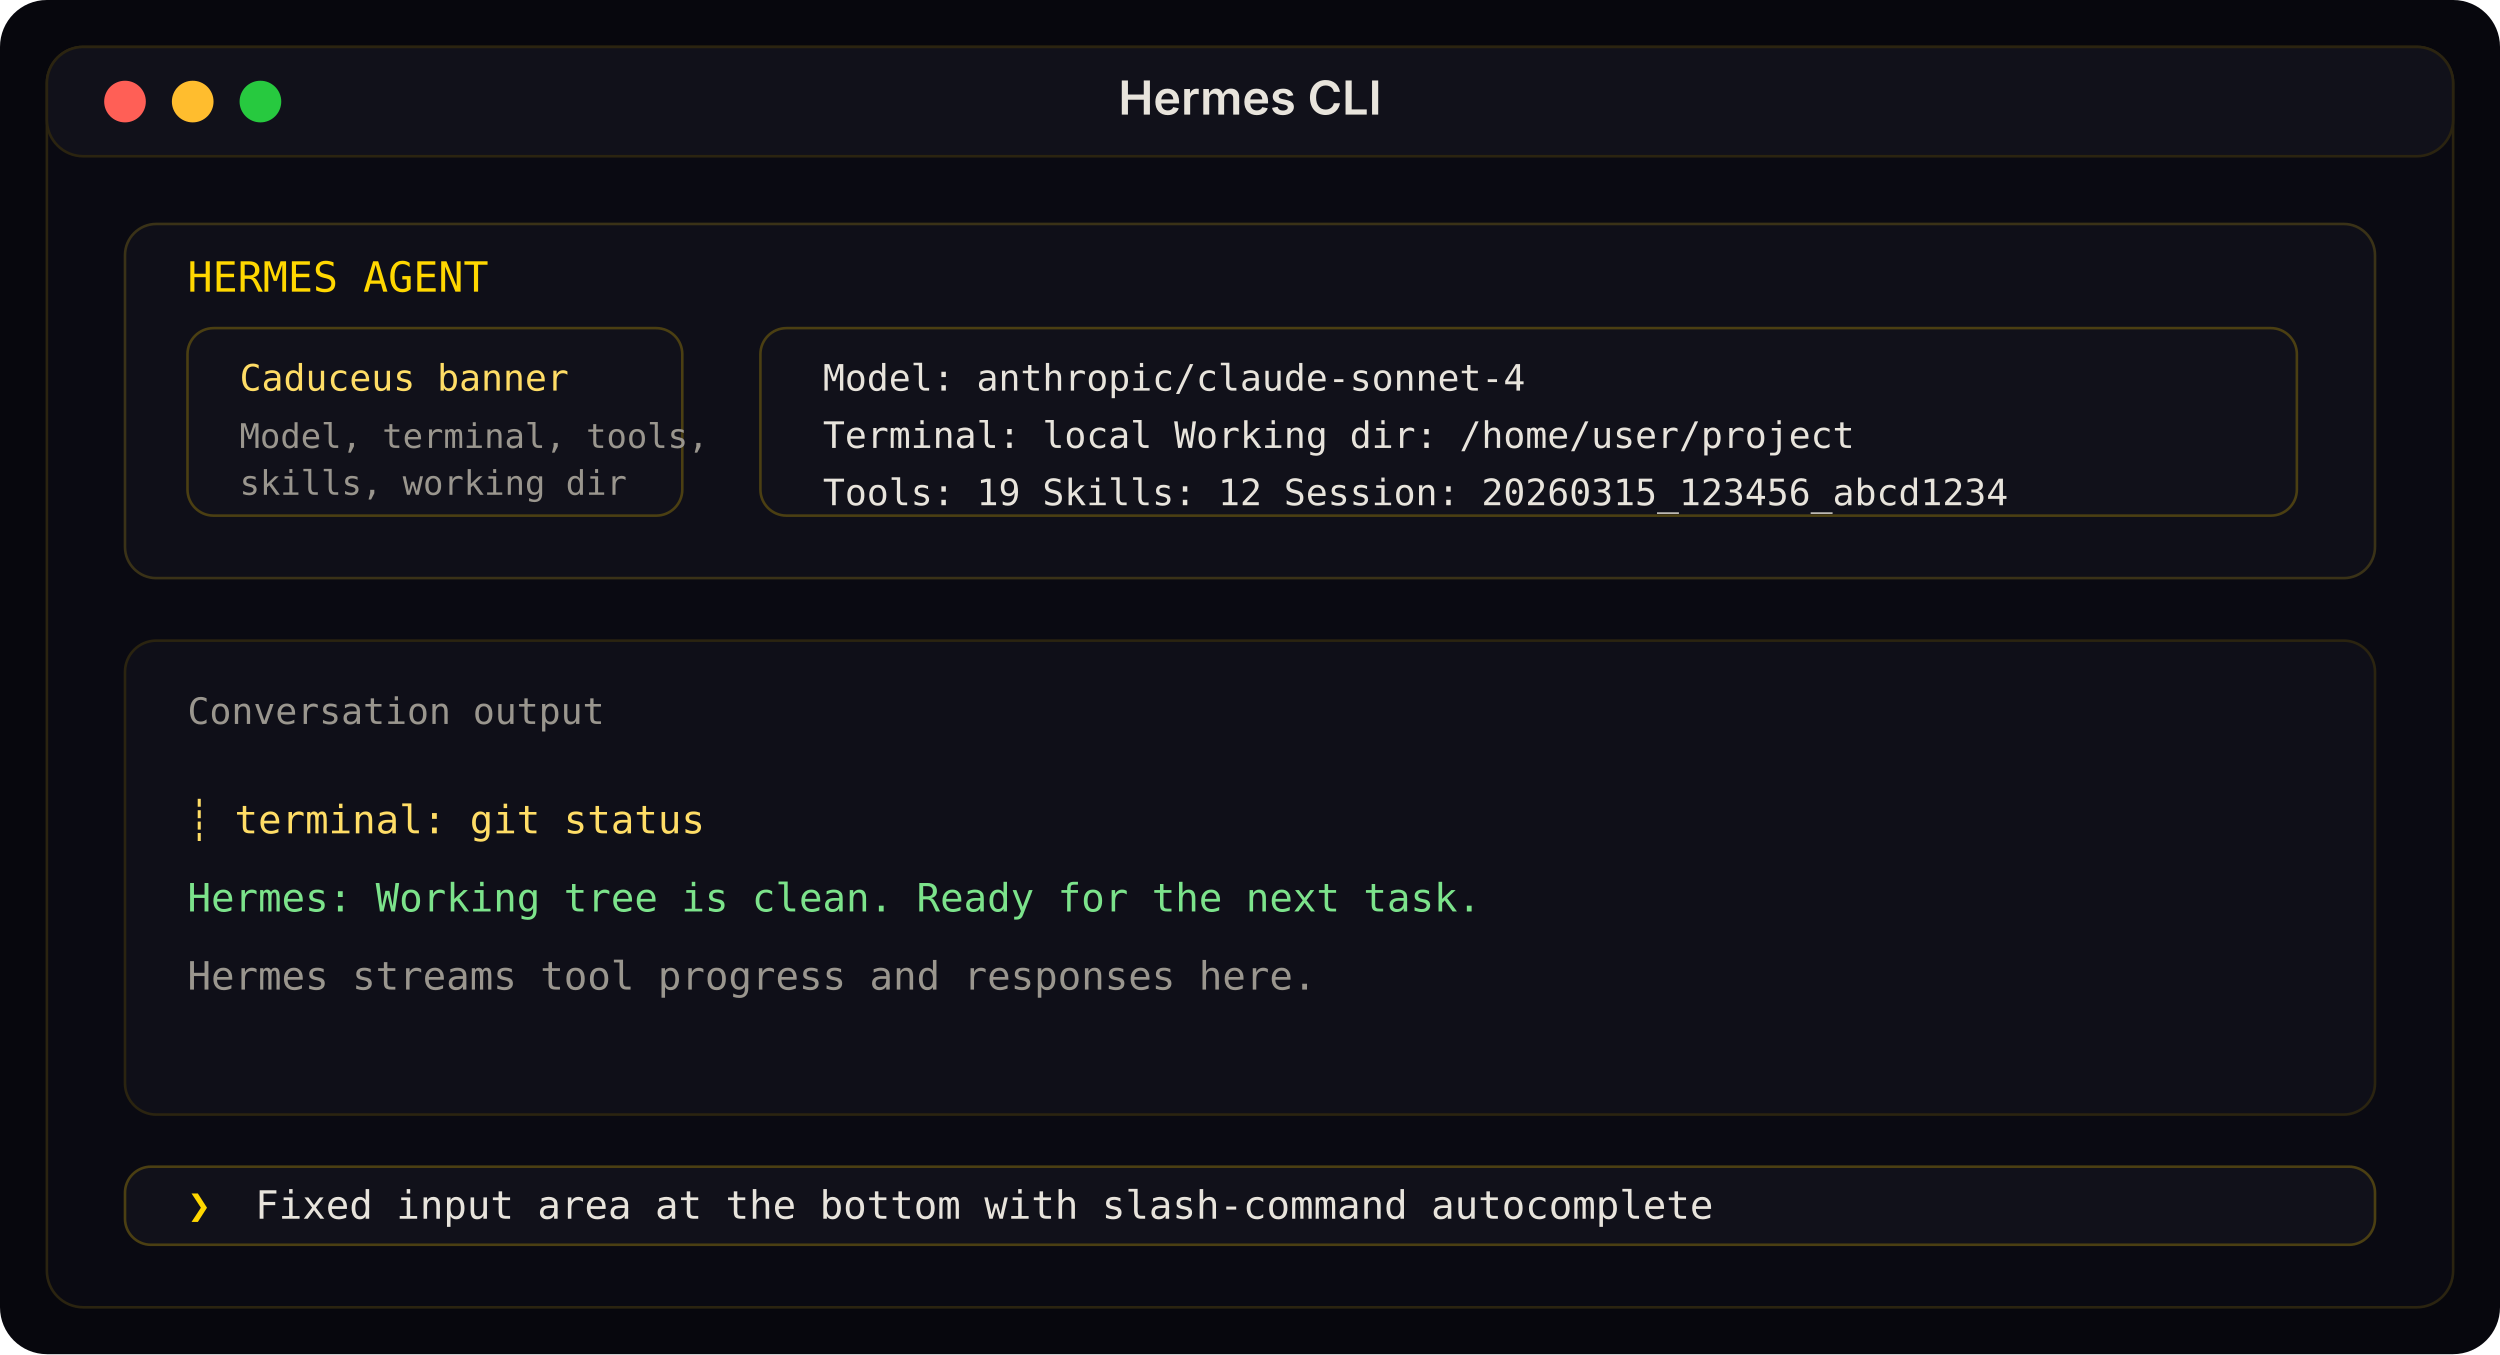
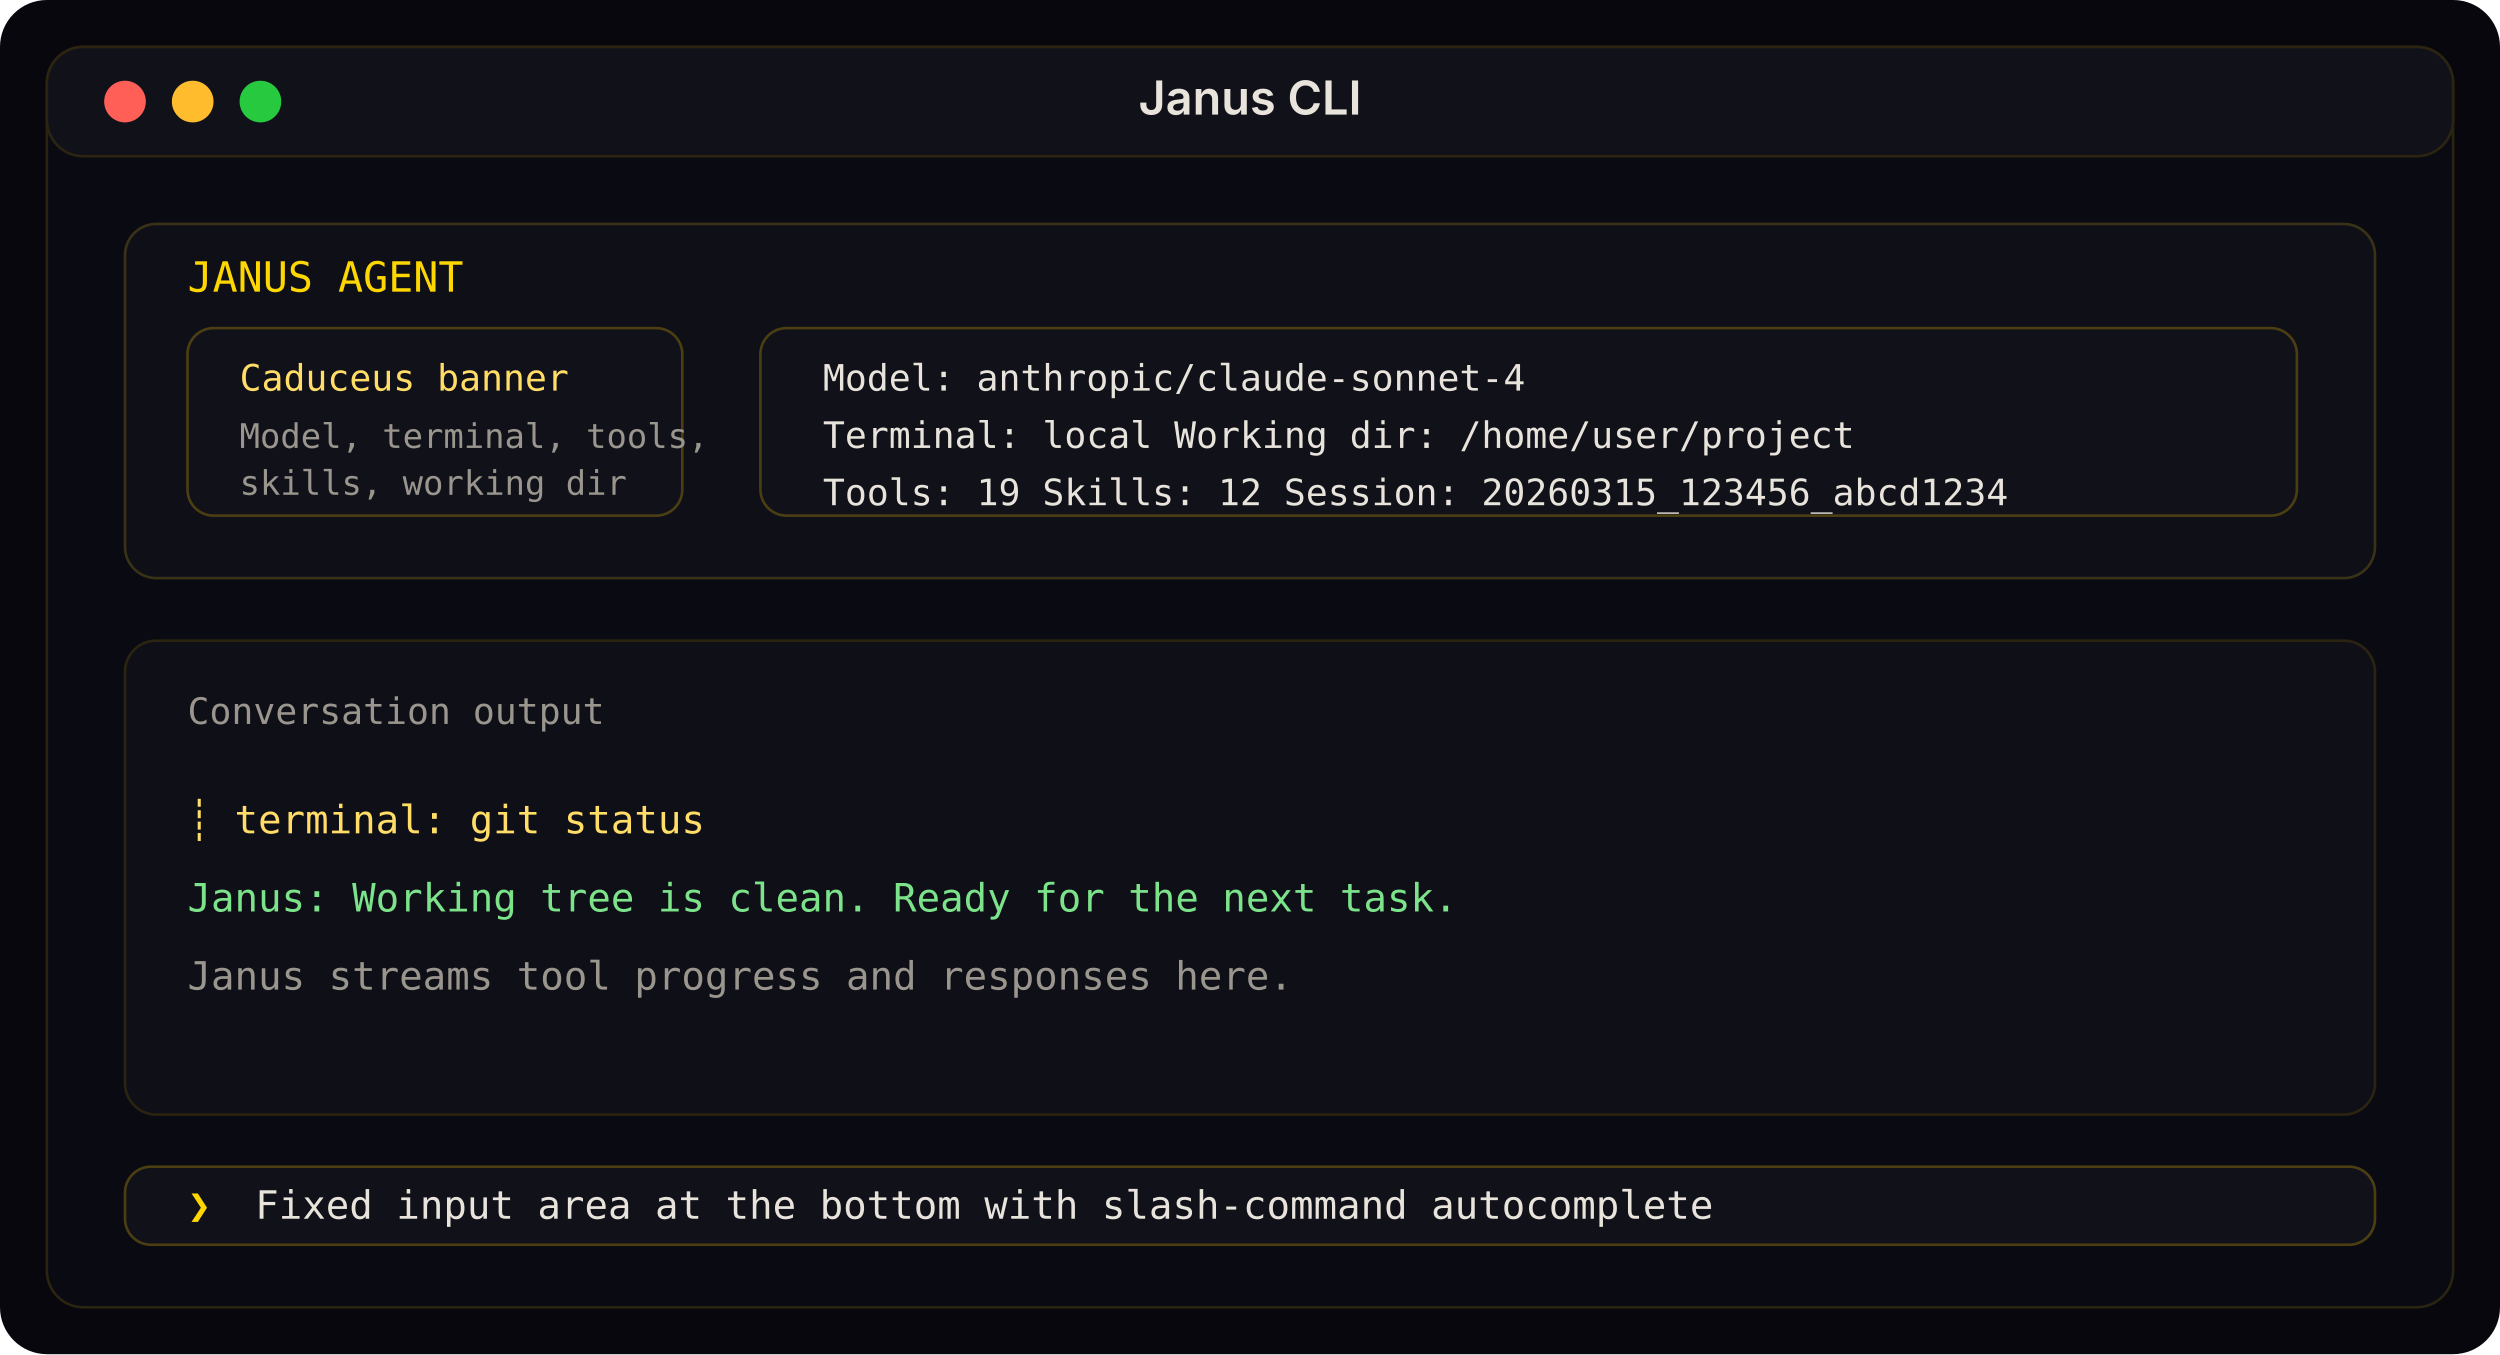
<svg xmlns="http://www.w3.org/2000/svg" width="960" height="520" viewBox="0 0 960 520" role="img" aria-labelledby="title desc">
  <rect width="960" height="520" rx="18" fill="#07070d" />
  <rect x="18" y="18" width="924" height="484" rx="14" fill="#0a0a12" stroke="#2b2410" />
  <rect x="18" y="18" width="924" height="42" rx="14" fill="#11111a" stroke="#2b2410" />
  <circle cx="48" cy="39" r="8" fill="#ff5f56" />
  <circle cx="74" cy="39" r="8" fill="#ffbd2e" />
  <circle cx="100" cy="39" r="8" fill="#27c93f" />
-   <text x="480" y="44" text-anchor="middle" fill="#e8e4dc" font-family="Inter, sans-serif" font-size="18" font-weight="600">Hermes CLI</text>
+   <text x="480" y="44" text-anchor="middle" fill="#e8e4dc" font-family="Inter, sans-serif" font-size="18" font-weight="600">Janus CLI</text>
  <rect x="48" y="86" width="864" height="136" rx="12" fill="#0f0f18" stroke="#3a3217" />
-   <text x="72" y="112" fill="#ffd700" font-family="JetBrains Mono, monospace" font-size="16">HERMES AGENT</text>
+   <text x="72" y="112" fill="#ffd700" font-family="JetBrains Mono, monospace" font-size="16">JANUS AGENT</text>
  <rect x="72" y="126" width="190" height="72" rx="10" fill="#11111a" stroke="#4b3f12" />
  <text x="92" y="150" fill="#ffdd66" font-family="JetBrains Mono, monospace" font-size="14">Caduceus banner</text>
  <text x="92" y="172" fill="#9a968e" font-family="JetBrains Mono, monospace" font-size="13">Model, terminal, tools,</text>
  <text x="92" y="190" fill="#9a968e" font-family="JetBrains Mono, monospace" font-size="13">skills, working dir</text>
  <rect x="292" y="126" width="590" height="72" rx="10" fill="#11111a" stroke="#4b3f12" />
  <text x="316" y="150" fill="#e8e4dc" font-family="JetBrains Mono, monospace" font-size="14">Model: anthropic/claude-sonnet-4</text>
  <text x="316" y="172" fill="#e8e4dc" font-family="JetBrains Mono, monospace" font-size="14">Terminal: local   Working dir: /home/user/project</text>
  <text x="316" y="194" fill="#e8e4dc" font-family="JetBrains Mono, monospace" font-size="14">Tools: 19   Skills: 12   Session: 20260315_123456_abcd1234</text>
  <rect x="48" y="246" width="864" height="182" rx="12" fill="#0f0f18" stroke="#2b2410" />
  <text x="72" y="278" fill="#9a968e" font-family="JetBrains Mono, monospace" font-size="14">Conversation output</text>
  <text x="72" y="320" fill="#ffdd66" font-family="JetBrains Mono, monospace" font-size="15">┊ terminal: git status</text>
-   <text x="72" y="350" fill="#7ce38b" font-family="JetBrains Mono, monospace" font-size="15">Hermes: Working tree is clean. Ready for the next task.</text>
-   <text x="72" y="380" fill="#9a968e" font-family="JetBrains Mono, monospace" font-size="15">Hermes streams tool progress and responses here.</text>
+   <text x="72" y="350" fill="#7ce38b" font-family="JetBrains Mono, monospace" font-size="15">Janus: Working tree is clean. Ready for the next task.</text>
+   <text x="72" y="380" fill="#9a968e" font-family="JetBrains Mono, monospace" font-size="15">Janus streams tool progress and responses here.</text>
  <rect x="48" y="448" width="864" height="30" rx="10" fill="#11111a" stroke="#4b3f12" />
  <text x="72" y="468" fill="#ffd700" font-family="JetBrains Mono, monospace" font-size="15">❯</text>
  <text x="98" y="468" fill="#e8e4dc" font-family="JetBrains Mono, monospace" font-size="15">Fixed input area at the bottom with slash-command autocomplete</text>
</svg>
